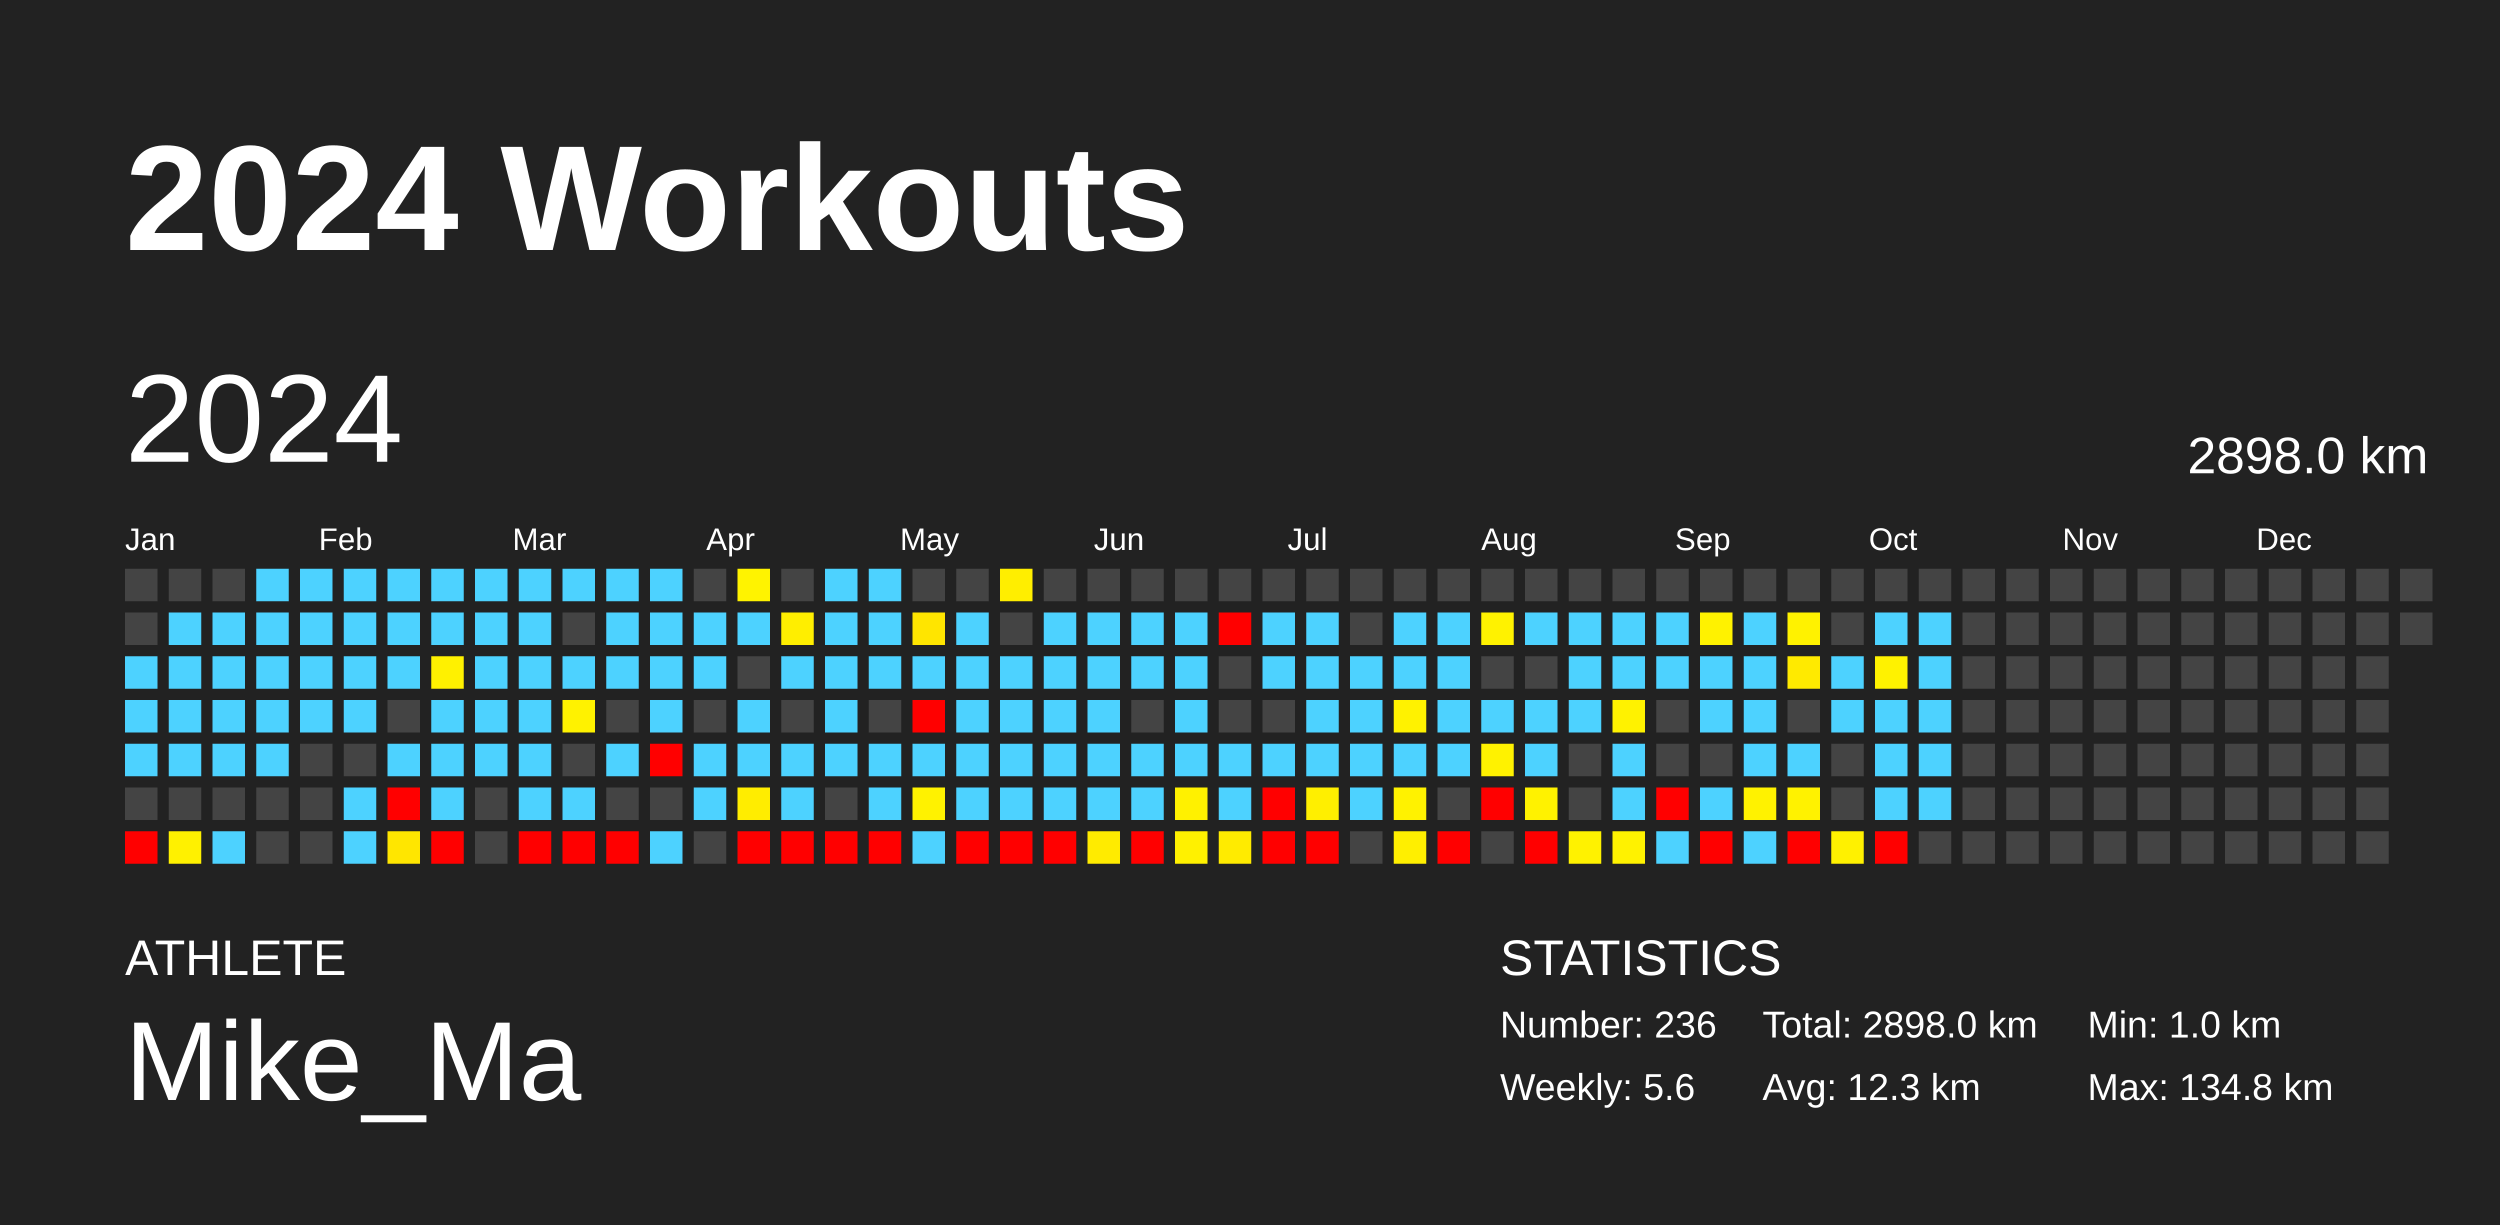
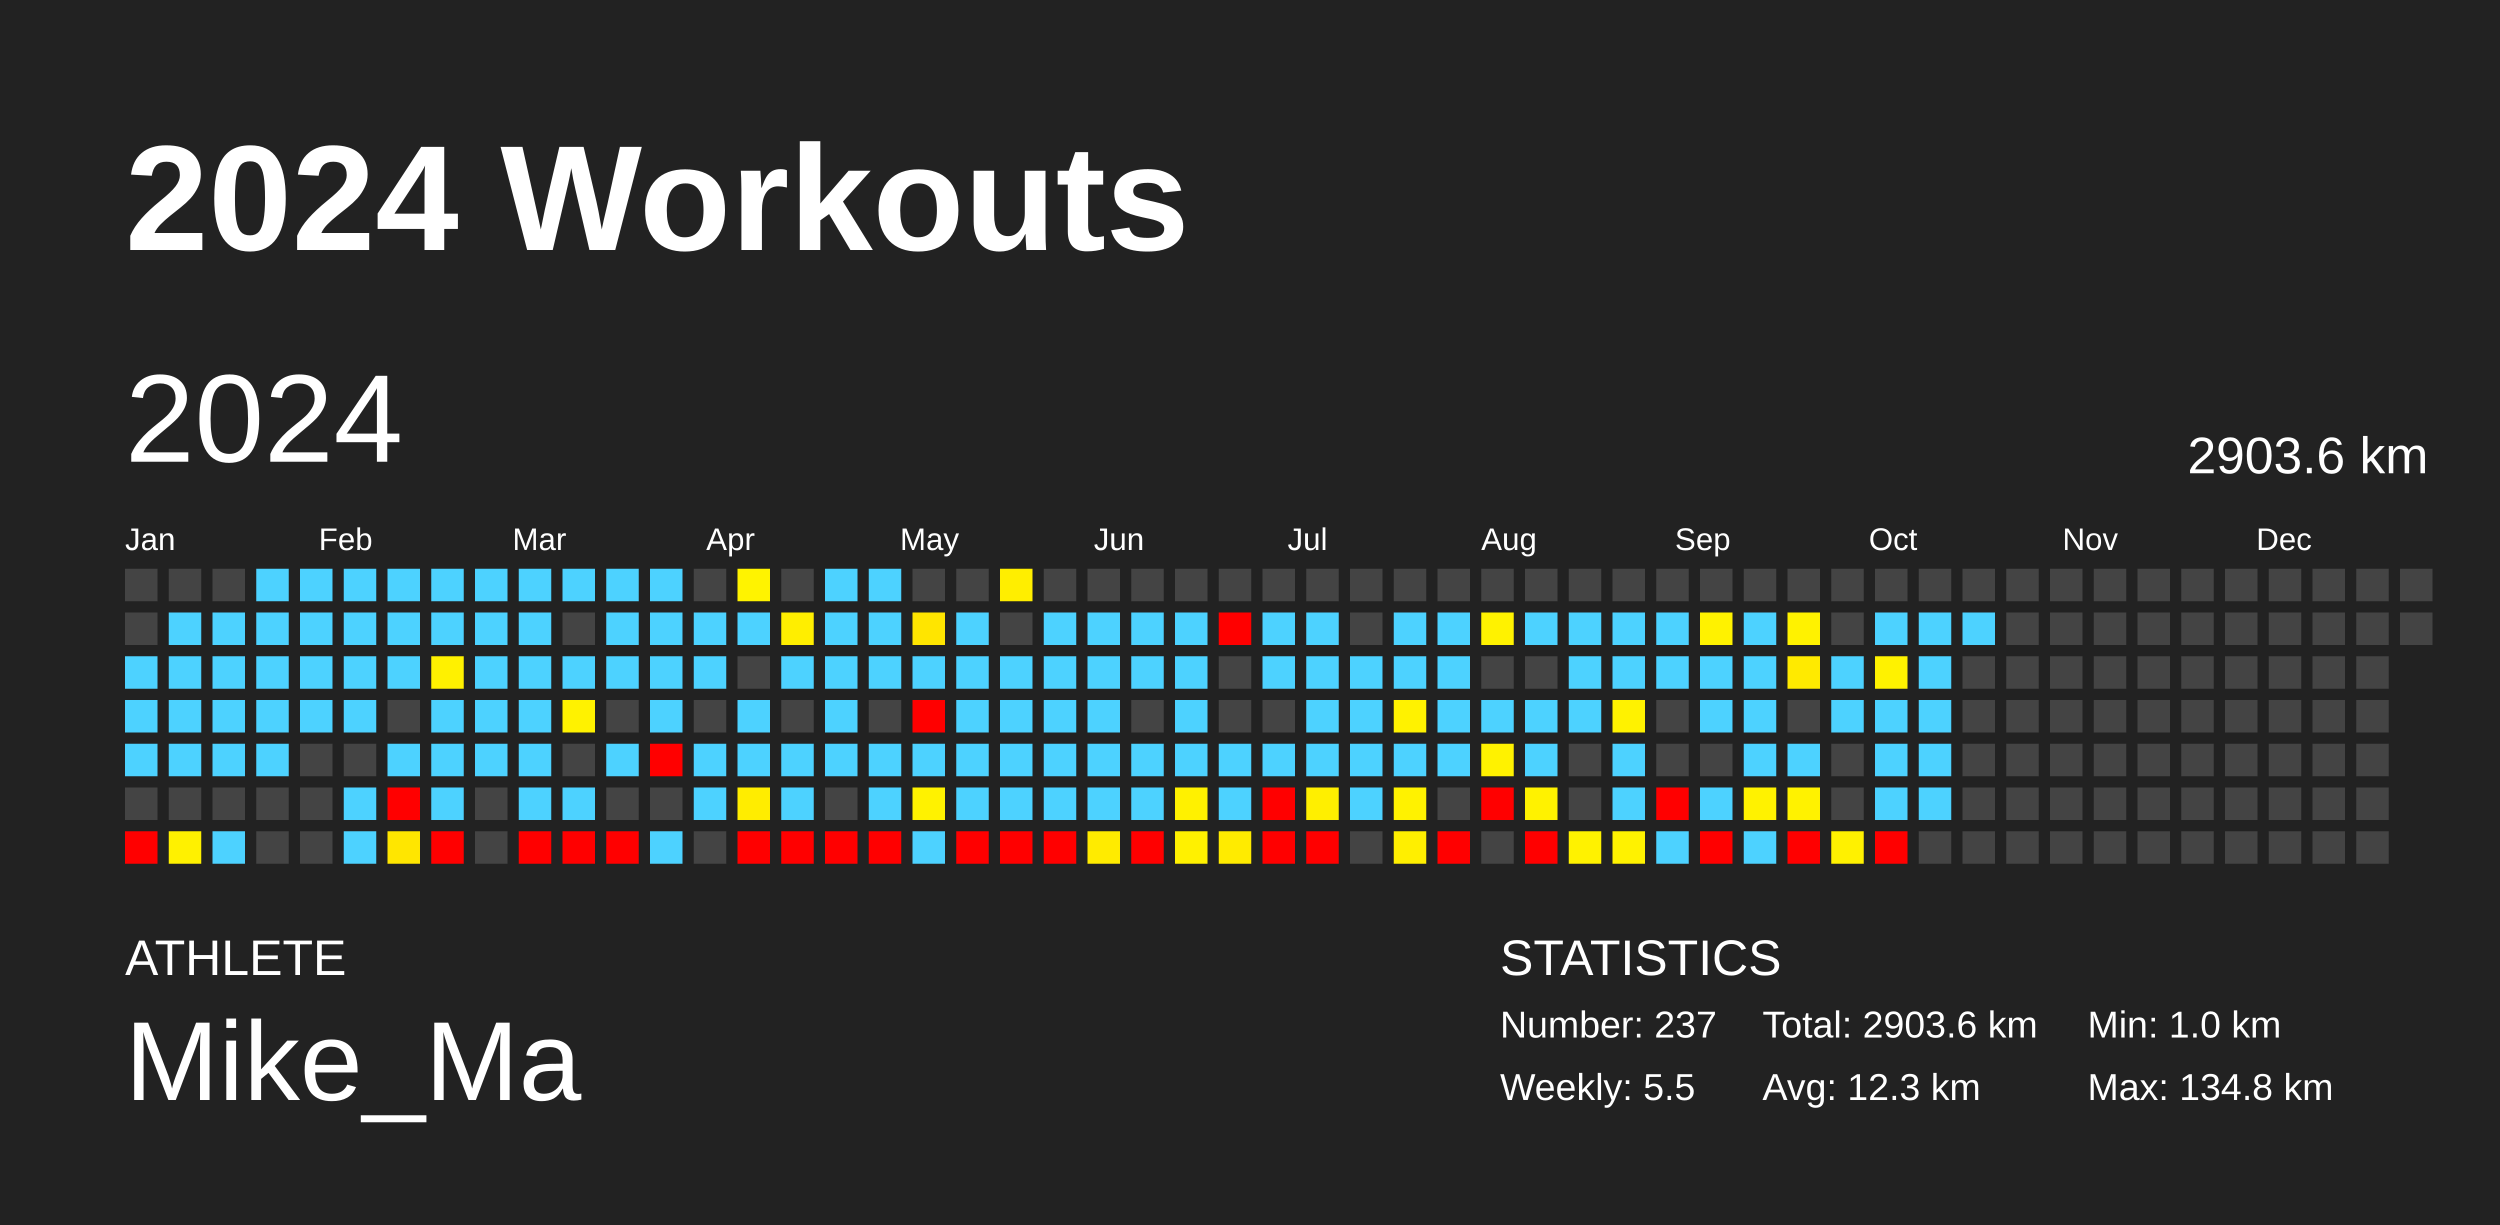
<svg xmlns="http://www.w3.org/2000/svg" baseProfile="full" height="98mm" version="1.1" viewBox="0,0,200,98" width="200mm">
  <defs />
  <rect fill="#222222" height="98" width="200" x="0" y="0" />
  <text fill="#FFFFFF" style="font-size:12px; font-family:Arial; font-weight:bold;" x="10" y="20">2024 Workouts</text>
  <text fill="#FFFFFF" style="font-size:4px; font-family:Arial" x="10" y="78">ATHLETE</text>
  <text fill="#FFFFFF" style="font-size:9px; font-family:Arial" x="10" y="88">Mike_Ma</text>
  <text fill="#FFFFFF" style="font-size:4px; font-family:Arial" x="120" y="78">STATISTICS</text>
-   <text fill="#FFFFFF" style="font-size:3px; font-family:Arial" x="120" y="83">Number: 236</text>
-   <text fill="#FFFFFF" style="font-size:3px; font-family:Arial" x="120" y="88">Weekly: 5.6</text>
-   <text fill="#FFFFFF" style="font-size:3px; font-family:Arial" x="141" y="83">Total: 2898.0 km</text>
+   <text fill="#FFFFFF" style="font-size:3px; font-family:Arial" x="120" y="83">Number: 237</text>
+   <text fill="#FFFFFF" style="font-size:3px; font-family:Arial" x="120" y="88">Weekly: 5.5</text>
+   <text fill="#FFFFFF" style="font-size:3px; font-family:Arial" x="141" y="83">Total: 2903.6 km</text>
  <text fill="#FFFFFF" style="font-size:3px; font-family:Arial" x="141" y="88">Avg: 12.3 km</text>
  <text fill="#FFFFFF" style="font-size:3px; font-family:Arial" x="167" y="83">Min: 1.0 km</text>
  <text fill="#FFFFFF" style="font-size:3px; font-family:Arial" x="167" y="88">Max: 134.8 km</text>
  <text dominant-baseline="hanging" fill="#FFFFFF" style="font-size:10.0px; font-family:Arial;" x="10" y="30">2024</text>
-   <text dominant-baseline="hanging" fill="#FFFFFF" style="font-size:4.125px; font-family:Arial;" x="175" y="35">2898.0 km</text>
+   <text dominant-baseline="hanging" fill="#FFFFFF" style="font-size:4.125px; font-family:Arial;" x="175" y="35">2903.6 km</text>
  <text fill="#FFFFFF" style="font-size:2.5px; font-family:Arial" x="10.0" y="44">Jan</text>
  <text fill="#FFFFFF" style="font-size:2.5px; font-family:Arial" x="25.5" y="44">Feb</text>
  <text fill="#FFFFFF" style="font-size:2.5px; font-family:Arial" x="41.0" y="44">Mar</text>
  <text fill="#FFFFFF" style="font-size:2.5px; font-family:Arial" x="56.5" y="44">Apr</text>
  <text fill="#FFFFFF" style="font-size:2.5px; font-family:Arial" x="72.0" y="44">May</text>
  <text fill="#FFFFFF" style="font-size:2.5px; font-family:Arial" x="87.5" y="44">Jun</text>
  <text fill="#FFFFFF" style="font-size:2.5px; font-family:Arial" x="103.0" y="44">Jul</text>
  <text fill="#FFFFFF" style="font-size:2.5px; font-family:Arial" x="118.5" y="44">Aug</text>
  <text fill="#FFFFFF" style="font-size:2.5px; font-family:Arial" x="134.0" y="44">Sep</text>
  <text fill="#FFFFFF" style="font-size:2.5px; font-family:Arial" x="149.5" y="44">Oct</text>
  <text fill="#FFFFFF" style="font-size:2.5px; font-family:Arial" x="165.0" y="44">Nov</text>
  <text fill="#FFFFFF" style="font-size:2.5px; font-family:Arial" x="180.5" y="44">Dec</text>
  <rect fill="#444444" height="2.6" width="2.6" x="10.0" y="45.5" />
  <rect fill="#444444" height="2.6" width="2.6" x="10.0" y="49.0" />
  <rect fill="#4dd2ff" height="2.6" width="2.6" x="10.0" y="52.5" />
  <rect fill="#4dd2ff" height="2.6" width="2.6" x="10.0" y="56.0" />
  <rect fill="#4dd2ff" height="2.6" width="2.6" x="10.0" y="59.5" />
  <rect fill="#444444" height="2.6" width="2.6" x="10.0" y="63.0" />
  <rect fill="red" height="2.6" width="2.6" x="10.0" y="66.5" />
  <rect fill="#444444" height="2.6" width="2.6" x="13.5" y="45.5" />
  <rect fill="#4dd2ff" height="2.6" width="2.6" x="13.5" y="49.0" />
  <rect fill="#4dd2ff" height="2.6" width="2.6" x="13.5" y="52.5" />
  <rect fill="#4dd2ff" height="2.6" width="2.6" x="13.5" y="56.0" />
  <rect fill="#4dd2ff" height="2.6" width="2.6" x="13.5" y="59.5" />
  <rect fill="#444444" height="2.6" width="2.6" x="13.5" y="63.0" />
  <rect fill="#fff100" height="2.6" width="2.6" x="13.5" y="66.5" />
  <rect fill="#444444" height="2.6" width="2.6" x="17.0" y="45.5" />
  <rect fill="#4dd2ff" height="2.6" width="2.6" x="17.0" y="49.0" />
  <rect fill="#4dd2ff" height="2.6" width="2.6" x="17.0" y="52.5" />
  <rect fill="#4dd2ff" height="2.6" width="2.6" x="17.0" y="56.0" />
  <rect fill="#4dd2ff" height="2.6" width="2.6" x="17.0" y="59.5" />
  <rect fill="#444444" height="2.6" width="2.6" x="17.0" y="63.0" />
  <rect fill="#4dd2ff" height="2.6" width="2.6" x="17.0" y="66.5" />
  <rect fill="#4dd2ff" height="2.6" width="2.6" x="20.5" y="45.5" />
  <rect fill="#4dd2ff" height="2.6" width="2.6" x="20.5" y="49.0" />
  <rect fill="#4dd2ff" height="2.6" width="2.6" x="20.5" y="52.5" />
  <rect fill="#4dd2ff" height="2.6" width="2.6" x="20.5" y="56.0" />
  <rect fill="#4dd2ff" height="2.6" width="2.6" x="20.5" y="59.5" />
  <rect fill="#444444" height="2.6" width="2.6" x="20.5" y="63.0" />
  <rect fill="#444444" height="2.6" width="2.6" x="20.5" y="66.5" />
  <rect fill="#4dd2ff" height="2.6" width="2.6" x="24.0" y="45.5" />
  <rect fill="#4dd2ff" height="2.6" width="2.6" x="24.0" y="49.0" />
  <rect fill="#4dd2ff" height="2.6" width="2.6" x="24.0" y="52.5" />
  <rect fill="#4dd2ff" height="2.6" width="2.6" x="24.0" y="56.0" />
  <rect fill="#444444" height="2.6" width="2.6" x="24.0" y="59.5" />
  <rect fill="#444444" height="2.6" width="2.6" x="24.0" y="63.0" />
  <rect fill="#444444" height="2.6" width="2.6" x="24.0" y="66.5" />
  <rect fill="#4dd2ff" height="2.6" width="2.6" x="27.5" y="45.5" />
  <rect fill="#4dd2ff" height="2.6" width="2.6" x="27.5" y="49.0" />
  <rect fill="#4dd2ff" height="2.6" width="2.6" x="27.5" y="52.5" />
  <rect fill="#4dd2ff" height="2.6" width="2.6" x="27.5" y="56.0" />
  <rect fill="#444444" height="2.6" width="2.6" x="27.5" y="59.5" />
  <rect fill="#4dd2ff" height="2.6" width="2.6" x="27.5" y="63.0" />
  <rect fill="#4dd2ff" height="2.6" width="2.6" x="27.5" y="66.5" />
  <rect fill="#4dd2ff" height="2.6" width="2.6" x="31.0" y="45.5" />
  <rect fill="#4dd2ff" height="2.6" width="2.6" x="31.0" y="49.0" />
  <rect fill="#4dd2ff" height="2.6" width="2.6" x="31.0" y="52.5" />
  <rect fill="#444444" height="2.6" width="2.6" x="31.0" y="56.0" />
  <rect fill="#4dd2ff" height="2.6" width="2.6" x="31.0" y="59.5" />
  <rect fill="red" height="2.6" width="2.6" x="31.0" y="63.0" />
  <rect fill="#ffe600" height="2.6" width="2.6" x="31.0" y="66.5" />
  <rect fill="#4dd2ff" height="2.6" width="2.6" x="34.5" y="45.5" />
  <rect fill="#4dd2ff" height="2.6" width="2.6" x="34.5" y="49.0" />
  <rect fill="#fff100" height="2.6" width="2.6" x="34.5" y="52.5" />
  <rect fill="#4dd2ff" height="2.6" width="2.6" x="34.5" y="56.0" />
  <rect fill="#4dd2ff" height="2.6" width="2.6" x="34.5" y="59.5" />
  <rect fill="#4dd2ff" height="2.6" width="2.6" x="34.5" y="63.0" />
  <rect fill="red" height="2.6" width="2.6" x="34.5" y="66.5" />
  <rect fill="#4dd2ff" height="2.6" width="2.6" x="38.0" y="45.5" />
  <rect fill="#4dd2ff" height="2.6" width="2.6" x="38.0" y="49.0" />
  <rect fill="#4dd2ff" height="2.6" width="2.6" x="38.0" y="52.5" />
  <rect fill="#4dd2ff" height="2.6" width="2.6" x="38.0" y="56.0" />
  <rect fill="#4dd2ff" height="2.6" width="2.6" x="38.0" y="59.5" />
  <rect fill="#444444" height="2.6" width="2.6" x="38.0" y="63.0" />
  <rect fill="#444444" height="2.6" width="2.6" x="38.0" y="66.5" />
  <rect fill="#4dd2ff" height="2.6" width="2.6" x="41.5" y="45.5" />
  <rect fill="#4dd2ff" height="2.6" width="2.6" x="41.5" y="49.0" />
  <rect fill="#4dd2ff" height="2.6" width="2.6" x="41.5" y="52.5" />
  <rect fill="#4dd2ff" height="2.6" width="2.6" x="41.5" y="56.0" />
  <rect fill="#4dd2ff" height="2.6" width="2.6" x="41.5" y="59.5" />
  <rect fill="#4dd2ff" height="2.6" width="2.6" x="41.5" y="63.0" />
  <rect fill="red" height="2.6" width="2.6" x="41.5" y="66.5" />
  <rect fill="#4dd2ff" height="2.6" width="2.6" x="45.0" y="45.5" />
  <rect fill="#444444" height="2.6" width="2.6" x="45.0" y="49.0" />
  <rect fill="#4dd2ff" height="2.6" width="2.6" x="45.0" y="52.5" />
  <rect fill="#fff200" height="2.6" width="2.6" x="45.0" y="56.0" />
  <rect fill="#444444" height="2.6" width="2.6" x="45.0" y="59.5" />
  <rect fill="#4dd2ff" height="2.6" width="2.6" x="45.0" y="63.0" />
  <rect fill="red" height="2.6" width="2.6" x="45.0" y="66.5" />
  <rect fill="#4dd2ff" height="2.6" width="2.6" x="48.5" y="45.5" />
  <rect fill="#4dd2ff" height="2.6" width="2.6" x="48.5" y="49.0" />
  <rect fill="#4dd2ff" height="2.6" width="2.6" x="48.5" y="52.5" />
  <rect fill="#444444" height="2.6" width="2.6" x="48.5" y="56.0" />
  <rect fill="#4dd2ff" height="2.6" width="2.6" x="48.5" y="59.5" />
  <rect fill="#444444" height="2.6" width="2.6" x="48.5" y="63.0" />
  <rect fill="red" height="2.6" width="2.6" x="48.5" y="66.5" />
  <rect fill="#4dd2ff" height="2.6" width="2.6" x="52.0" y="45.5" />
  <rect fill="#4dd2ff" height="2.6" width="2.6" x="52.0" y="49.0" />
  <rect fill="#4dd2ff" height="2.6" width="2.6" x="52.0" y="52.5" />
  <rect fill="#4dd2ff" height="2.6" width="2.6" x="52.0" y="56.0" />
  <rect fill="red" height="2.6" width="2.6" x="52.0" y="59.5" />
  <rect fill="#444444" height="2.6" width="2.6" x="52.0" y="63.0" />
  <rect fill="#4dd2ff" height="2.6" width="2.6" x="52.0" y="66.5" />
  <rect fill="#444444" height="2.6" width="2.6" x="55.5" y="45.5" />
  <rect fill="#4dd2ff" height="2.6" width="2.6" x="55.5" y="49.0" />
  <rect fill="#4dd2ff" height="2.6" width="2.6" x="55.5" y="52.5" />
  <rect fill="#444444" height="2.6" width="2.6" x="55.5" y="56.0" />
  <rect fill="#4dd2ff" height="2.6" width="2.6" x="55.5" y="59.5" />
  <rect fill="#4dd2ff" height="2.6" width="2.6" x="55.5" y="63.0" />
  <rect fill="#444444" height="2.6" width="2.6" x="55.5" y="66.5" />
  <rect fill="#fff300" height="2.6" width="2.6" x="59.0" y="45.5" />
  <rect fill="#4dd2ff" height="2.6" width="2.6" x="59.0" y="49.0" />
  <rect fill="#444444" height="2.6" width="2.6" x="59.0" y="52.5" />
  <rect fill="#4dd2ff" height="2.6" width="2.6" x="59.0" y="56.0" />
  <rect fill="#4dd2ff" height="2.6" width="2.6" x="59.0" y="59.5" />
  <rect fill="#ffed00" height="2.6" width="2.6" x="59.0" y="63.0" />
  <rect fill="red" height="2.6" width="2.6" x="59.0" y="66.5" />
  <rect fill="#444444" height="2.6" width="2.6" x="62.5" y="45.5" />
  <rect fill="#ffee00" height="2.6" width="2.6" x="62.5" y="49.0" />
  <rect fill="#4dd2ff" height="2.6" width="2.6" x="62.5" y="52.5" />
  <rect fill="#444444" height="2.6" width="2.6" x="62.5" y="56.0" />
  <rect fill="#4dd2ff" height="2.6" width="2.6" x="62.5" y="59.5" />
  <rect fill="#4dd2ff" height="2.6" width="2.6" x="62.5" y="63.0" />
  <rect fill="red" height="2.6" width="2.6" x="62.5" y="66.5" />
  <rect fill="#4dd2ff" height="2.6" width="2.6" x="66.0" y="45.5" />
  <rect fill="#4dd2ff" height="2.6" width="2.6" x="66.0" y="49.0" />
  <rect fill="#4dd2ff" height="2.6" width="2.6" x="66.0" y="52.5" />
  <rect fill="#4dd2ff" height="2.6" width="2.6" x="66.0" y="56.0" />
  <rect fill="#4dd2ff" height="2.6" width="2.6" x="66.0" y="59.5" />
  <rect fill="#444444" height="2.6" width="2.6" x="66.0" y="63.0" />
  <rect fill="red" height="2.6" width="2.6" x="66.0" y="66.5" />
  <rect fill="#4dd2ff" height="2.6" width="2.6" x="69.5" y="45.5" />
  <rect fill="#4dd2ff" height="2.6" width="2.6" x="69.5" y="49.0" />
  <rect fill="#4dd2ff" height="2.6" width="2.6" x="69.5" y="52.5" />
  <rect fill="#444444" height="2.6" width="2.6" x="69.5" y="56.0" />
  <rect fill="#4dd2ff" height="2.6" width="2.6" x="69.5" y="59.5" />
  <rect fill="#4dd2ff" height="2.6" width="2.6" x="69.5" y="63.0" />
  <rect fill="red" height="2.6" width="2.6" x="69.5" y="66.5" />
  <rect fill="#444444" height="2.6" width="2.6" x="73.0" y="45.5" />
  <rect fill="#ffe500" height="2.6" width="2.6" x="73.0" y="49.0" />
  <rect fill="#4dd2ff" height="2.6" width="2.6" x="73.0" y="52.5" />
  <rect fill="red" height="2.6" width="2.6" x="73.0" y="56.0" />
  <rect fill="#4dd2ff" height="2.6" width="2.6" x="73.0" y="59.5" />
  <rect fill="#fff200" height="2.6" width="2.6" x="73.0" y="63.0" />
  <rect fill="#4dd2ff" height="2.6" width="2.6" x="73.0" y="66.5" />
  <rect fill="#444444" height="2.6" width="2.6" x="76.5" y="45.5" />
  <rect fill="#4dd2ff" height="2.6" width="2.6" x="76.5" y="49.0" />
  <rect fill="#4dd2ff" height="2.6" width="2.6" x="76.5" y="52.5" />
  <rect fill="#4dd2ff" height="2.6" width="2.6" x="76.5" y="56.0" />
  <rect fill="#4dd2ff" height="2.6" width="2.6" x="76.5" y="59.5" />
  <rect fill="#4dd2ff" height="2.6" width="2.6" x="76.5" y="63.0" />
  <rect fill="red" height="2.6" width="2.6" x="76.5" y="66.5" />
  <rect fill="#ffee00" height="2.6" width="2.6" x="80.0" y="45.5" />
  <rect fill="#444444" height="2.6" width="2.6" x="80.0" y="49.0" />
  <rect fill="#4dd2ff" height="2.6" width="2.6" x="80.0" y="52.5" />
  <rect fill="#4dd2ff" height="2.6" width="2.6" x="80.0" y="56.0" />
  <rect fill="#4dd2ff" height="2.6" width="2.6" x="80.0" y="59.5" />
  <rect fill="#4dd2ff" height="2.6" width="2.6" x="80.0" y="63.0" />
  <rect fill="red" height="2.6" width="2.6" x="80.0" y="66.5" />
  <rect fill="#444444" height="2.6" width="2.6" x="83.5" y="45.5" />
  <rect fill="#4dd2ff" height="2.6" width="2.6" x="83.5" y="49.0" />
  <rect fill="#4dd2ff" height="2.6" width="2.6" x="83.5" y="52.5" />
  <rect fill="#4dd2ff" height="2.6" width="2.6" x="83.5" y="56.0" />
  <rect fill="#4dd2ff" height="2.6" width="2.6" x="83.5" y="59.5" />
  <rect fill="#4dd2ff" height="2.6" width="2.6" x="83.5" y="63.0" />
  <rect fill="red" height="2.6" width="2.6" x="83.5" y="66.5" />
  <rect fill="#444444" height="2.6" width="2.6" x="87.0" y="45.5" />
  <rect fill="#4dd2ff" height="2.6" width="2.6" x="87.0" y="49.0" />
  <rect fill="#4dd2ff" height="2.6" width="2.6" x="87.0" y="52.5" />
  <rect fill="#4dd2ff" height="2.6" width="2.6" x="87.0" y="56.0" />
  <rect fill="#4dd2ff" height="2.6" width="2.6" x="87.0" y="59.5" />
  <rect fill="#4dd2ff" height="2.6" width="2.6" x="87.0" y="63.0" />
  <rect fill="#ffeb00" height="2.6" width="2.6" x="87.0" y="66.5" />
  <rect fill="#444444" height="2.6" width="2.6" x="90.5" y="45.5" />
  <rect fill="#4dd2ff" height="2.6" width="2.6" x="90.5" y="49.0" />
  <rect fill="#4dd2ff" height="2.6" width="2.6" x="90.5" y="52.5" />
  <rect fill="#444444" height="2.6" width="2.6" x="90.5" y="56.0" />
  <rect fill="#4dd2ff" height="2.6" width="2.6" x="90.5" y="59.5" />
  <rect fill="#4dd2ff" height="2.6" width="2.6" x="90.5" y="63.0" />
  <rect fill="red" height="2.6" width="2.6" x="90.5" y="66.5" />
  <rect fill="#444444" height="2.6" width="2.6" x="94.0" y="45.5" />
  <rect fill="#4dd2ff" height="2.6" width="2.6" x="94.0" y="49.0" />
  <rect fill="#4dd2ff" height="2.6" width="2.6" x="94.0" y="52.5" />
  <rect fill="#4dd2ff" height="2.6" width="2.6" x="94.0" y="56.0" />
  <rect fill="#4dd2ff" height="2.6" width="2.6" x="94.0" y="59.5" />
  <rect fill="#fff100" height="2.6" width="2.6" x="94.0" y="63.0" />
  <rect fill="#fff100" height="2.6" width="2.6" x="94.0" y="66.5" />
  <rect fill="#444444" height="2.6" width="2.6" x="97.5" y="45.5" />
  <rect fill="red" height="2.6" width="2.6" x="97.5" y="49.0" />
  <rect fill="#444444" height="2.6" width="2.6" x="97.5" y="52.5" />
  <rect fill="#444444" height="2.6" width="2.6" x="97.5" y="56.0" />
  <rect fill="#4dd2ff" height="2.6" width="2.6" x="97.5" y="59.5" />
  <rect fill="#4dd2ff" height="2.6" width="2.6" x="97.5" y="63.0" />
  <rect fill="#ffeb00" height="2.6" width="2.6" x="97.5" y="66.5" />
  <rect fill="#444444" height="2.6" width="2.6" x="101.0" y="45.5" />
  <rect fill="#4dd2ff" height="2.6" width="2.6" x="101.0" y="49.0" />
  <rect fill="#4dd2ff" height="2.6" width="2.6" x="101.0" y="52.5" />
  <rect fill="#444444" height="2.6" width="2.6" x="101.0" y="56.0" />
  <rect fill="#4dd2ff" height="2.6" width="2.6" x="101.0" y="59.5" />
  <rect fill="red" height="2.6" width="2.6" x="101.0" y="63.0" />
  <rect fill="red" height="2.6" width="2.6" x="101.0" y="66.5" />
  <rect fill="#444444" height="2.6" width="2.6" x="104.5" y="45.5" />
  <rect fill="#4dd2ff" height="2.6" width="2.6" x="104.5" y="49.0" />
  <rect fill="#4dd2ff" height="2.6" width="2.6" x="104.5" y="52.5" />
  <rect fill="#4dd2ff" height="2.6" width="2.6" x="104.5" y="56.0" />
  <rect fill="#4dd2ff" height="2.6" width="2.6" x="104.5" y="59.5" />
  <rect fill="#ffef00" height="2.6" width="2.6" x="104.5" y="63.0" />
  <rect fill="red" height="2.6" width="2.6" x="104.5" y="66.5" />
  <rect fill="#444444" height="2.6" width="2.6" x="108.0" y="45.5" />
  <rect fill="#444444" height="2.6" width="2.6" x="108.0" y="49.0" />
  <rect fill="#4dd2ff" height="2.6" width="2.6" x="108.0" y="52.5" />
  <rect fill="#4dd2ff" height="2.6" width="2.6" x="108.0" y="56.0" />
  <rect fill="#4dd2ff" height="2.6" width="2.6" x="108.0" y="59.5" />
  <rect fill="#4dd2ff" height="2.6" width="2.6" x="108.0" y="63.0" />
  <rect fill="#444444" height="2.6" width="2.6" x="108.0" y="66.5" />
  <rect fill="#444444" height="2.6" width="2.6" x="111.5" y="45.5" />
  <rect fill="#4dd2ff" height="2.6" width="2.6" x="111.5" y="49.0" />
  <rect fill="#4dd2ff" height="2.6" width="2.6" x="111.5" y="52.5" />
  <rect fill="#fff200" height="2.6" width="2.6" x="111.5" y="56.0" />
  <rect fill="#4dd2ff" height="2.6" width="2.6" x="111.5" y="59.5" />
  <rect fill="#fff200" height="2.6" width="2.6" x="111.5" y="63.0" />
  <rect fill="#ffef00" height="2.6" width="2.6" x="111.5" y="66.5" />
  <rect fill="#444444" height="2.6" width="2.6" x="115.0" y="45.5" />
  <rect fill="#4dd2ff" height="2.6" width="2.6" x="115.0" y="49.0" />
  <rect fill="#4dd2ff" height="2.6" width="2.6" x="115.0" y="52.5" />
  <rect fill="#4dd2ff" height="2.6" width="2.6" x="115.0" y="56.0" />
  <rect fill="#4dd2ff" height="2.6" width="2.6" x="115.0" y="59.5" />
  <rect fill="#444444" height="2.6" width="2.6" x="115.0" y="63.0" />
  <rect fill="red" height="2.6" width="2.6" x="115.0" y="66.5" />
  <rect fill="#444444" height="2.6" width="2.6" x="118.5" y="45.5" />
  <rect fill="#fff200" height="2.6" width="2.6" x="118.5" y="49.0" />
  <rect fill="#444444" height="2.6" width="2.6" x="118.5" y="52.5" />
  <rect fill="#4dd2ff" height="2.6" width="2.6" x="118.5" y="56.0" />
  <rect fill="#fff200" height="2.6" width="2.6" x="118.5" y="59.5" />
  <rect fill="red" height="2.6" width="2.6" x="118.5" y="63.0" />
  <rect fill="#444444" height="2.6" width="2.6" x="118.5" y="66.5" />
  <rect fill="#444444" height="2.6" width="2.6" x="122.0" y="45.5" />
  <rect fill="#4dd2ff" height="2.6" width="2.6" x="122.0" y="49.0" />
  <rect fill="#444444" height="2.6" width="2.6" x="122.0" y="52.5" />
  <rect fill="#4dd2ff" height="2.6" width="2.6" x="122.0" y="56.0" />
  <rect fill="#4dd2ff" height="2.6" width="2.6" x="122.0" y="59.5" />
  <rect fill="#fff200" height="2.6" width="2.6" x="122.0" y="63.0" />
  <rect fill="red" height="2.6" width="2.6" x="122.0" y="66.5" />
  <rect fill="#444444" height="2.6" width="2.6" x="125.5" y="45.5" />
  <rect fill="#4dd2ff" height="2.6" width="2.6" x="125.5" y="49.0" />
  <rect fill="#4dd2ff" height="2.6" width="2.6" x="125.5" y="52.5" />
  <rect fill="#4dd2ff" height="2.6" width="2.6" x="125.5" y="56.0" />
  <rect fill="#444444" height="2.6" width="2.6" x="125.5" y="59.5" />
  <rect fill="#444444" height="2.6" width="2.6" x="125.5" y="63.0" />
  <rect fill="#fff200" height="2.6" width="2.6" x="125.5" y="66.5" />
  <rect fill="#444444" height="2.6" width="2.6" x="129.0" y="45.5" />
  <rect fill="#4dd2ff" height="2.6" width="2.6" x="129.0" y="49.0" />
  <rect fill="#4dd2ff" height="2.6" width="2.6" x="129.0" y="52.5" />
  <rect fill="#fff200" height="2.6" width="2.6" x="129.0" y="56.0" />
  <rect fill="#4dd2ff" height="2.6" width="2.6" x="129.0" y="59.5" />
  <rect fill="#4dd2ff" height="2.6" width="2.6" x="129.0" y="63.0" />
  <rect fill="#fff200" height="2.6" width="2.6" x="129.0" y="66.5" />
  <rect fill="#444444" height="2.6" width="2.6" x="132.5" y="45.5" />
  <rect fill="#4dd2ff" height="2.6" width="2.6" x="132.5" y="49.0" />
  <rect fill="#4dd2ff" height="2.6" width="2.6" x="132.5" y="52.5" />
  <rect fill="#444444" height="2.6" width="2.6" x="132.5" y="56.0" />
  <rect fill="#444444" height="2.6" width="2.6" x="132.5" y="59.5" />
  <rect fill="red" height="2.6" width="2.6" x="132.5" y="63.0" />
  <rect fill="#4dd2ff" height="2.6" width="2.6" x="132.5" y="66.5" />
  <rect fill="#444444" height="2.6" width="2.6" x="136.0" y="45.5" />
  <rect fill="#fff200" height="2.6" width="2.6" x="136.0" y="49.0" />
  <rect fill="#4dd2ff" height="2.6" width="2.6" x="136.0" y="52.5" />
  <rect fill="#4dd2ff" height="2.6" width="2.6" x="136.0" y="56.0" />
  <rect fill="#444444" height="2.6" width="2.6" x="136.0" y="59.5" />
  <rect fill="#4dd2ff" height="2.6" width="2.6" x="136.0" y="63.0" />
  <rect fill="red" height="2.6" width="2.6" x="136.0" y="66.5" />
  <rect fill="#444444" height="2.6" width="2.6" x="139.5" y="45.5" />
  <rect fill="#4dd2ff" height="2.6" width="2.6" x="139.5" y="49.0" />
  <rect fill="#4dd2ff" height="2.6" width="2.6" x="139.5" y="52.5" />
  <rect fill="#4dd2ff" height="2.6" width="2.6" x="139.5" y="56.0" />
  <rect fill="#4dd2ff" height="2.6" width="2.6" x="139.5" y="59.5" />
  <rect fill="#fff200" height="2.6" width="2.6" x="139.5" y="63.0" />
  <rect fill="#4dd2ff" height="2.6" width="2.6" x="139.5" y="66.5" />
  <rect fill="#444444" height="2.6" width="2.6" x="143.0" y="45.5" />
  <rect fill="#fff200" height="2.6" width="2.6" x="143.0" y="49.0" />
  <rect fill="#ffea00" height="2.6" width="2.6" x="143.0" y="52.5" />
  <rect fill="#444444" height="2.6" width="2.6" x="143.0" y="56.0" />
  <rect fill="#4dd2ff" height="2.6" width="2.6" x="143.0" y="59.5" />
  <rect fill="#fff200" height="2.6" width="2.6" x="143.0" y="63.0" />
  <rect fill="red" height="2.6" width="2.6" x="143.0" y="66.5" />
  <rect fill="#444444" height="2.6" width="2.6" x="146.5" y="45.5" />
  <rect fill="#444444" height="2.6" width="2.6" x="146.5" y="49.0" />
  <rect fill="#4dd2ff" height="2.6" width="2.6" x="146.5" y="52.5" />
  <rect fill="#4dd2ff" height="2.6" width="2.6" x="146.5" y="56.0" />
  <rect fill="#444444" height="2.6" width="2.6" x="146.5" y="59.5" />
  <rect fill="#444444" height="2.6" width="2.6" x="146.5" y="63.0" />
  <rect fill="#fff100" height="2.6" width="2.6" x="146.5" y="66.5" />
  <rect fill="#444444" height="2.6" width="2.6" x="150.0" y="45.5" />
  <rect fill="#4dd2ff" height="2.6" width="2.6" x="150.0" y="49.0" />
  <rect fill="#fff200" height="2.6" width="2.6" x="150.0" y="52.5" />
  <rect fill="#4dd2ff" height="2.6" width="2.6" x="150.0" y="56.0" />
  <rect fill="#4dd2ff" height="2.6" width="2.6" x="150.0" y="59.5" />
  <rect fill="#4dd2ff" height="2.6" width="2.6" x="150.0" y="63.0" />
  <rect fill="red" height="2.6" width="2.6" x="150.0" y="66.5" />
  <rect fill="#444444" height="2.6" width="2.6" x="153.5" y="45.5" />
  <rect fill="#4dd2ff" height="2.6" width="2.6" x="153.5" y="49.0" />
  <rect fill="#4dd2ff" height="2.6" width="2.6" x="153.5" y="52.5" />
  <rect fill="#4dd2ff" height="2.6" width="2.6" x="153.5" y="56.0" />
  <rect fill="#4dd2ff" height="2.6" width="2.6" x="153.5" y="59.5" />
  <rect fill="#4dd2ff" height="2.6" width="2.6" x="153.5" y="63.0" />
  <rect fill="#444444" height="2.6" width="2.6" x="153.5" y="66.5" />
  <rect fill="#444444" height="2.6" width="2.6" x="157.0" y="45.5" />
-   <rect fill="#444444" height="2.6" width="2.6" x="157.0" y="49.0" />
+   <rect fill="#4dd2ff" height="2.6" width="2.6" x="157.0" y="49.0" />
  <rect fill="#444444" height="2.6" width="2.6" x="157.0" y="52.5" />
  <rect fill="#444444" height="2.6" width="2.6" x="157.0" y="56.0" />
  <rect fill="#444444" height="2.6" width="2.6" x="157.0" y="59.5" />
  <rect fill="#444444" height="2.6" width="2.6" x="157.0" y="63.0" />
  <rect fill="#444444" height="2.6" width="2.6" x="157.0" y="66.5" />
  <rect fill="#444444" height="2.6" width="2.6" x="160.5" y="45.5" />
  <rect fill="#444444" height="2.6" width="2.6" x="160.5" y="49.0" />
  <rect fill="#444444" height="2.6" width="2.6" x="160.5" y="52.5" />
  <rect fill="#444444" height="2.6" width="2.6" x="160.5" y="56.0" />
  <rect fill="#444444" height="2.6" width="2.6" x="160.5" y="59.5" />
  <rect fill="#444444" height="2.6" width="2.6" x="160.5" y="63.0" />
  <rect fill="#444444" height="2.6" width="2.6" x="160.5" y="66.5" />
  <rect fill="#444444" height="2.6" width="2.6" x="164.0" y="45.5" />
  <rect fill="#444444" height="2.6" width="2.6" x="164.0" y="49.0" />
  <rect fill="#444444" height="2.6" width="2.6" x="164.0" y="52.5" />
  <rect fill="#444444" height="2.6" width="2.6" x="164.0" y="56.0" />
  <rect fill="#444444" height="2.6" width="2.6" x="164.0" y="59.5" />
  <rect fill="#444444" height="2.6" width="2.6" x="164.0" y="63.0" />
  <rect fill="#444444" height="2.6" width="2.6" x="164.0" y="66.5" />
  <rect fill="#444444" height="2.6" width="2.6" x="167.5" y="45.5" />
  <rect fill="#444444" height="2.6" width="2.6" x="167.5" y="49.0" />
  <rect fill="#444444" height="2.6" width="2.6" x="167.5" y="52.5" />
  <rect fill="#444444" height="2.6" width="2.6" x="167.5" y="56.0" />
  <rect fill="#444444" height="2.6" width="2.6" x="167.5" y="59.5" />
  <rect fill="#444444" height="2.6" width="2.6" x="167.5" y="63.0" />
  <rect fill="#444444" height="2.6" width="2.6" x="167.5" y="66.5" />
  <rect fill="#444444" height="2.6" width="2.6" x="171.0" y="45.5" />
  <rect fill="#444444" height="2.6" width="2.6" x="171.0" y="49.0" />
  <rect fill="#444444" height="2.6" width="2.6" x="171.0" y="52.5" />
  <rect fill="#444444" height="2.6" width="2.6" x="171.0" y="56.0" />
  <rect fill="#444444" height="2.6" width="2.6" x="171.0" y="59.5" />
  <rect fill="#444444" height="2.6" width="2.6" x="171.0" y="63.0" />
  <rect fill="#444444" height="2.6" width="2.6" x="171.0" y="66.5" />
  <rect fill="#444444" height="2.6" width="2.6" x="174.5" y="45.5" />
  <rect fill="#444444" height="2.6" width="2.6" x="174.5" y="49.0" />
  <rect fill="#444444" height="2.6" width="2.6" x="174.5" y="52.5" />
  <rect fill="#444444" height="2.6" width="2.6" x="174.5" y="56.0" />
  <rect fill="#444444" height="2.6" width="2.6" x="174.5" y="59.5" />
  <rect fill="#444444" height="2.6" width="2.6" x="174.5" y="63.0" />
  <rect fill="#444444" height="2.6" width="2.6" x="174.5" y="66.5" />
  <rect fill="#444444" height="2.6" width="2.6" x="178.0" y="45.5" />
  <rect fill="#444444" height="2.6" width="2.6" x="178.0" y="49.0" />
  <rect fill="#444444" height="2.6" width="2.6" x="178.0" y="52.5" />
  <rect fill="#444444" height="2.6" width="2.6" x="178.0" y="56.0" />
  <rect fill="#444444" height="2.6" width="2.6" x="178.0" y="59.5" />
  <rect fill="#444444" height="2.6" width="2.6" x="178.0" y="63.0" />
  <rect fill="#444444" height="2.6" width="2.6" x="178.0" y="66.5" />
  <rect fill="#444444" height="2.6" width="2.6" x="181.5" y="45.5" />
  <rect fill="#444444" height="2.6" width="2.6" x="181.5" y="49.0" />
  <rect fill="#444444" height="2.6" width="2.6" x="181.5" y="52.5" />
  <rect fill="#444444" height="2.6" width="2.6" x="181.5" y="56.0" />
  <rect fill="#444444" height="2.6" width="2.6" x="181.5" y="59.5" />
  <rect fill="#444444" height="2.6" width="2.6" x="181.5" y="63.0" />
  <rect fill="#444444" height="2.6" width="2.6" x="181.5" y="66.5" />
  <rect fill="#444444" height="2.6" width="2.6" x="185.0" y="45.5" />
  <rect fill="#444444" height="2.6" width="2.6" x="185.0" y="49.0" />
  <rect fill="#444444" height="2.6" width="2.6" x="185.0" y="52.5" />
  <rect fill="#444444" height="2.6" width="2.6" x="185.0" y="56.0" />
  <rect fill="#444444" height="2.6" width="2.6" x="185.0" y="59.5" />
  <rect fill="#444444" height="2.6" width="2.6" x="185.0" y="63.0" />
  <rect fill="#444444" height="2.6" width="2.6" x="185.0" y="66.5" />
  <rect fill="#444444" height="2.6" width="2.6" x="188.5" y="45.5" />
  <rect fill="#444444" height="2.6" width="2.6" x="188.5" y="49.0" />
  <rect fill="#444444" height="2.6" width="2.6" x="188.5" y="52.5" />
  <rect fill="#444444" height="2.6" width="2.6" x="188.5" y="56.0" />
  <rect fill="#444444" height="2.6" width="2.6" x="188.5" y="59.5" />
  <rect fill="#444444" height="2.6" width="2.6" x="188.5" y="63.0" />
  <rect fill="#444444" height="2.6" width="2.6" x="188.5" y="66.5" />
  <rect fill="#444444" height="2.6" width="2.6" x="192.0" y="45.5" />
  <rect fill="#444444" height="2.6" width="2.6" x="192.0" y="49.0" />
</svg>
